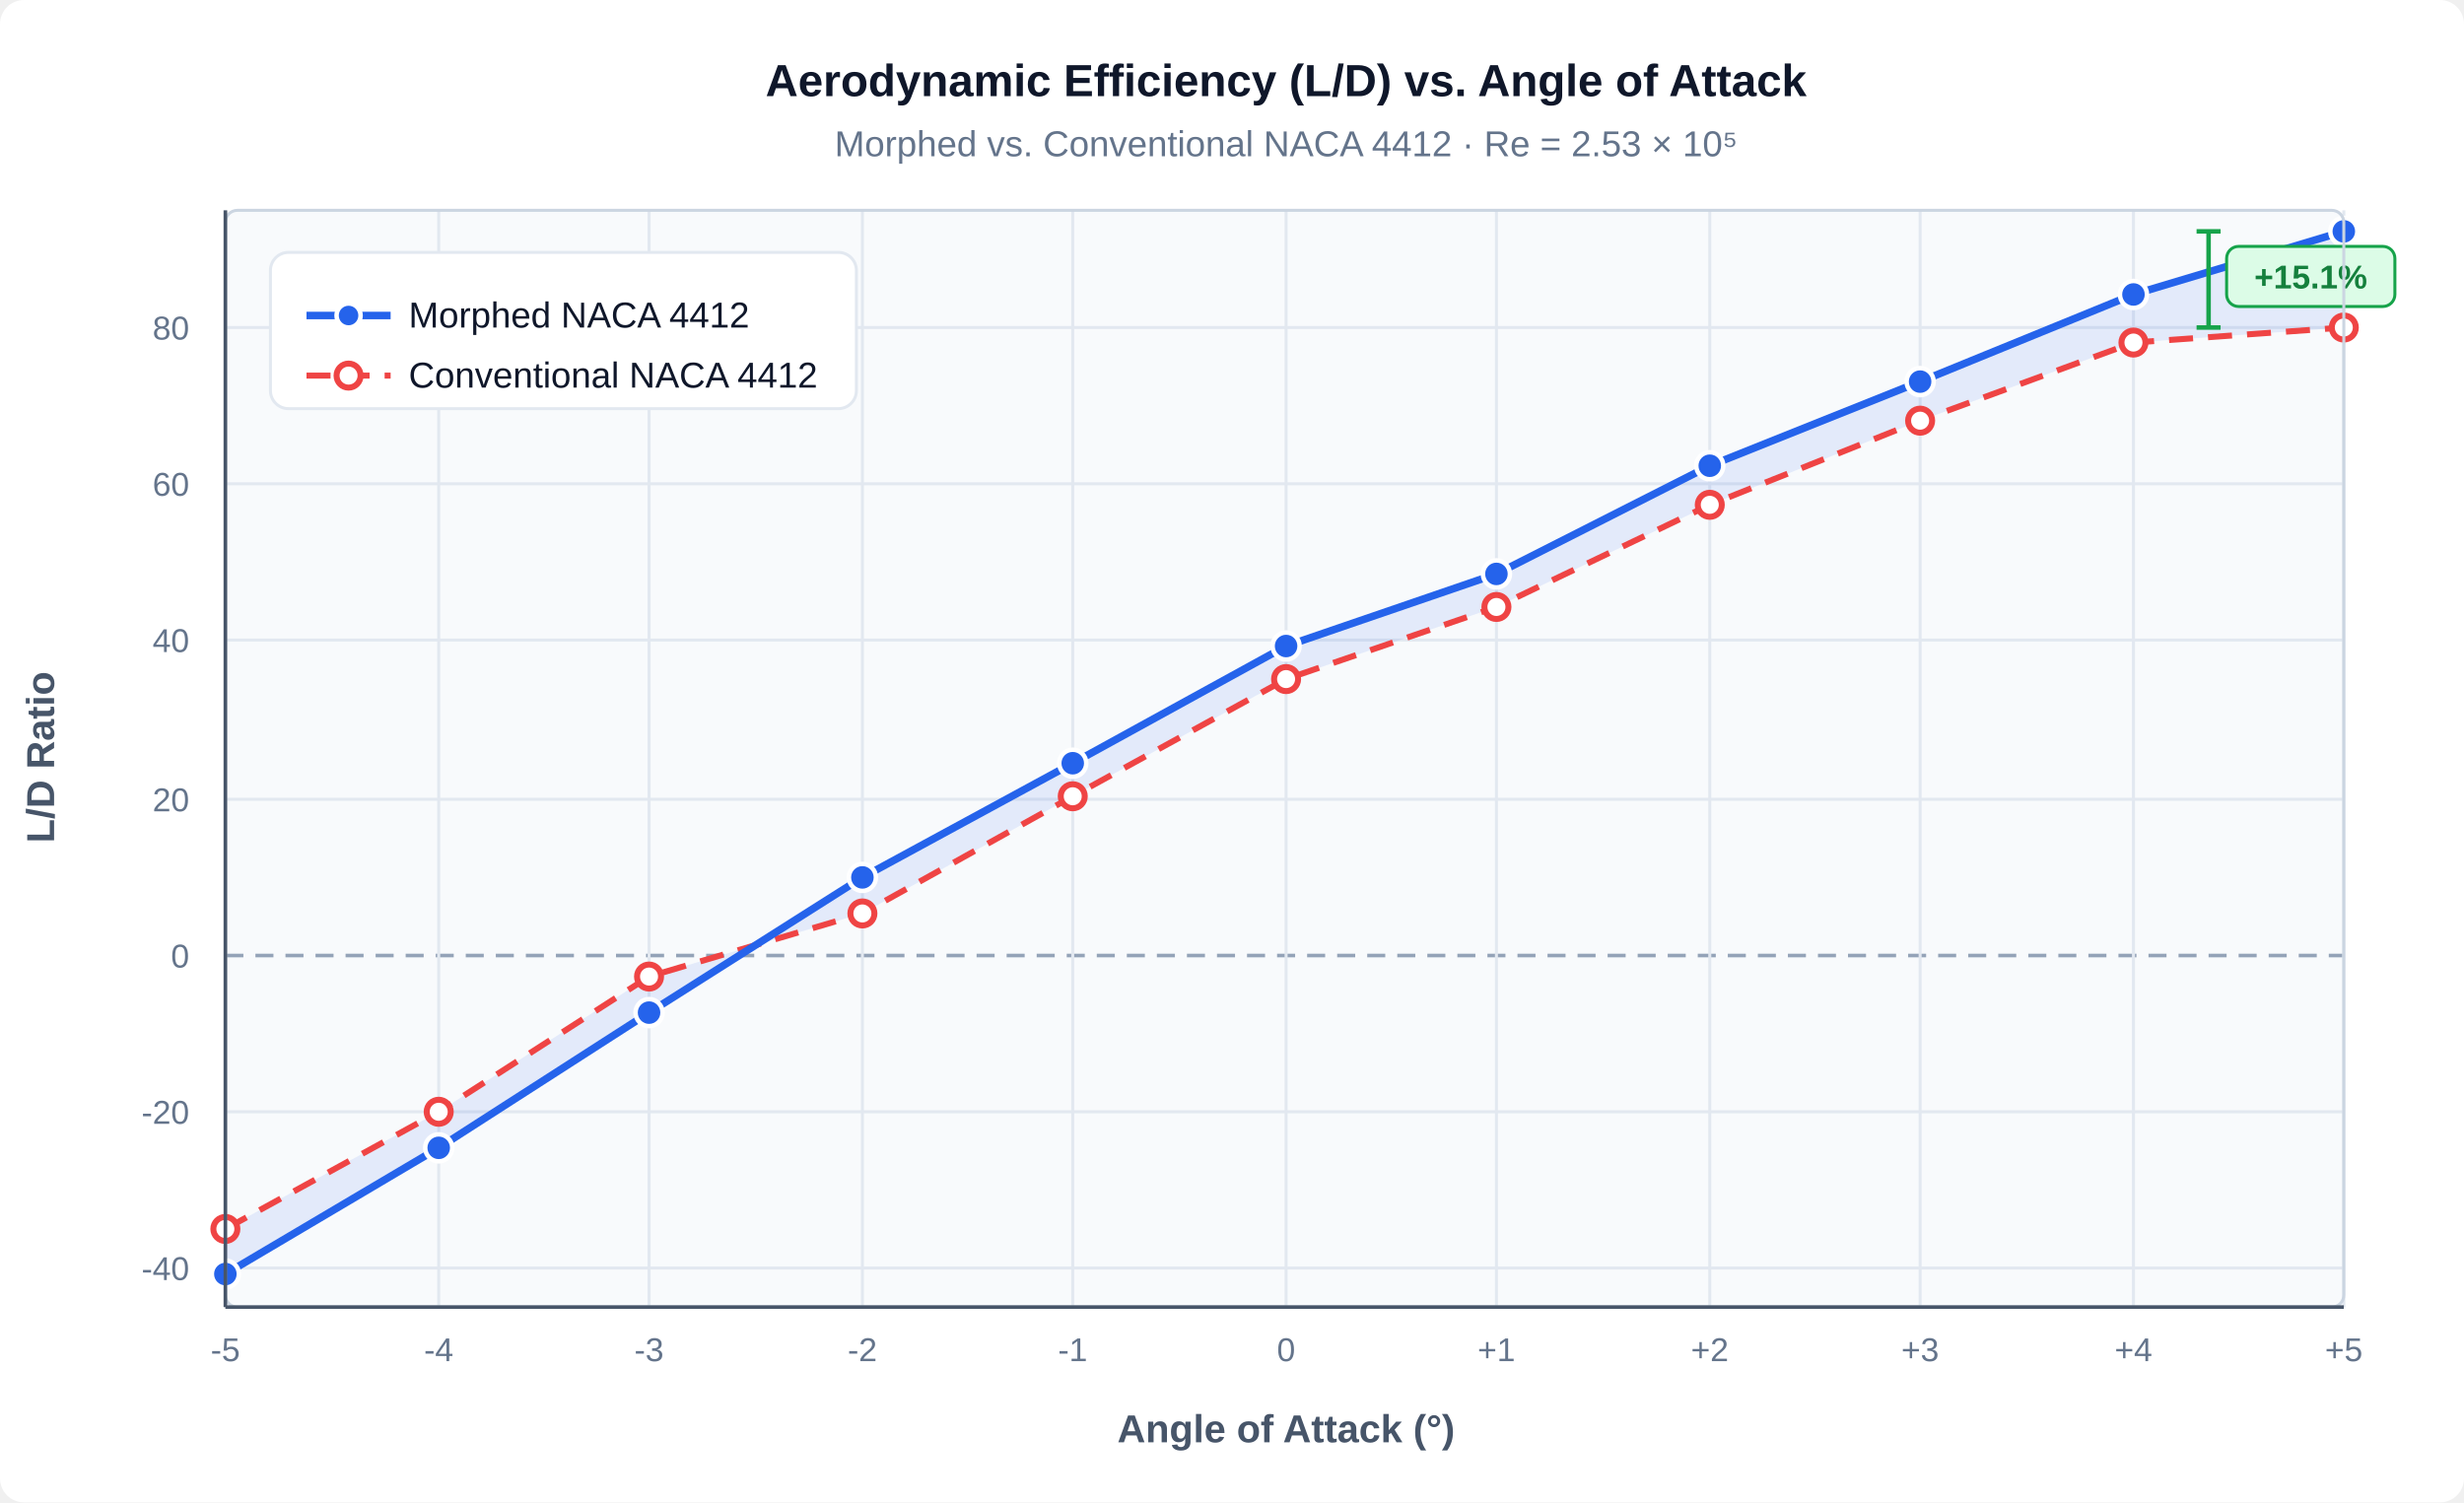
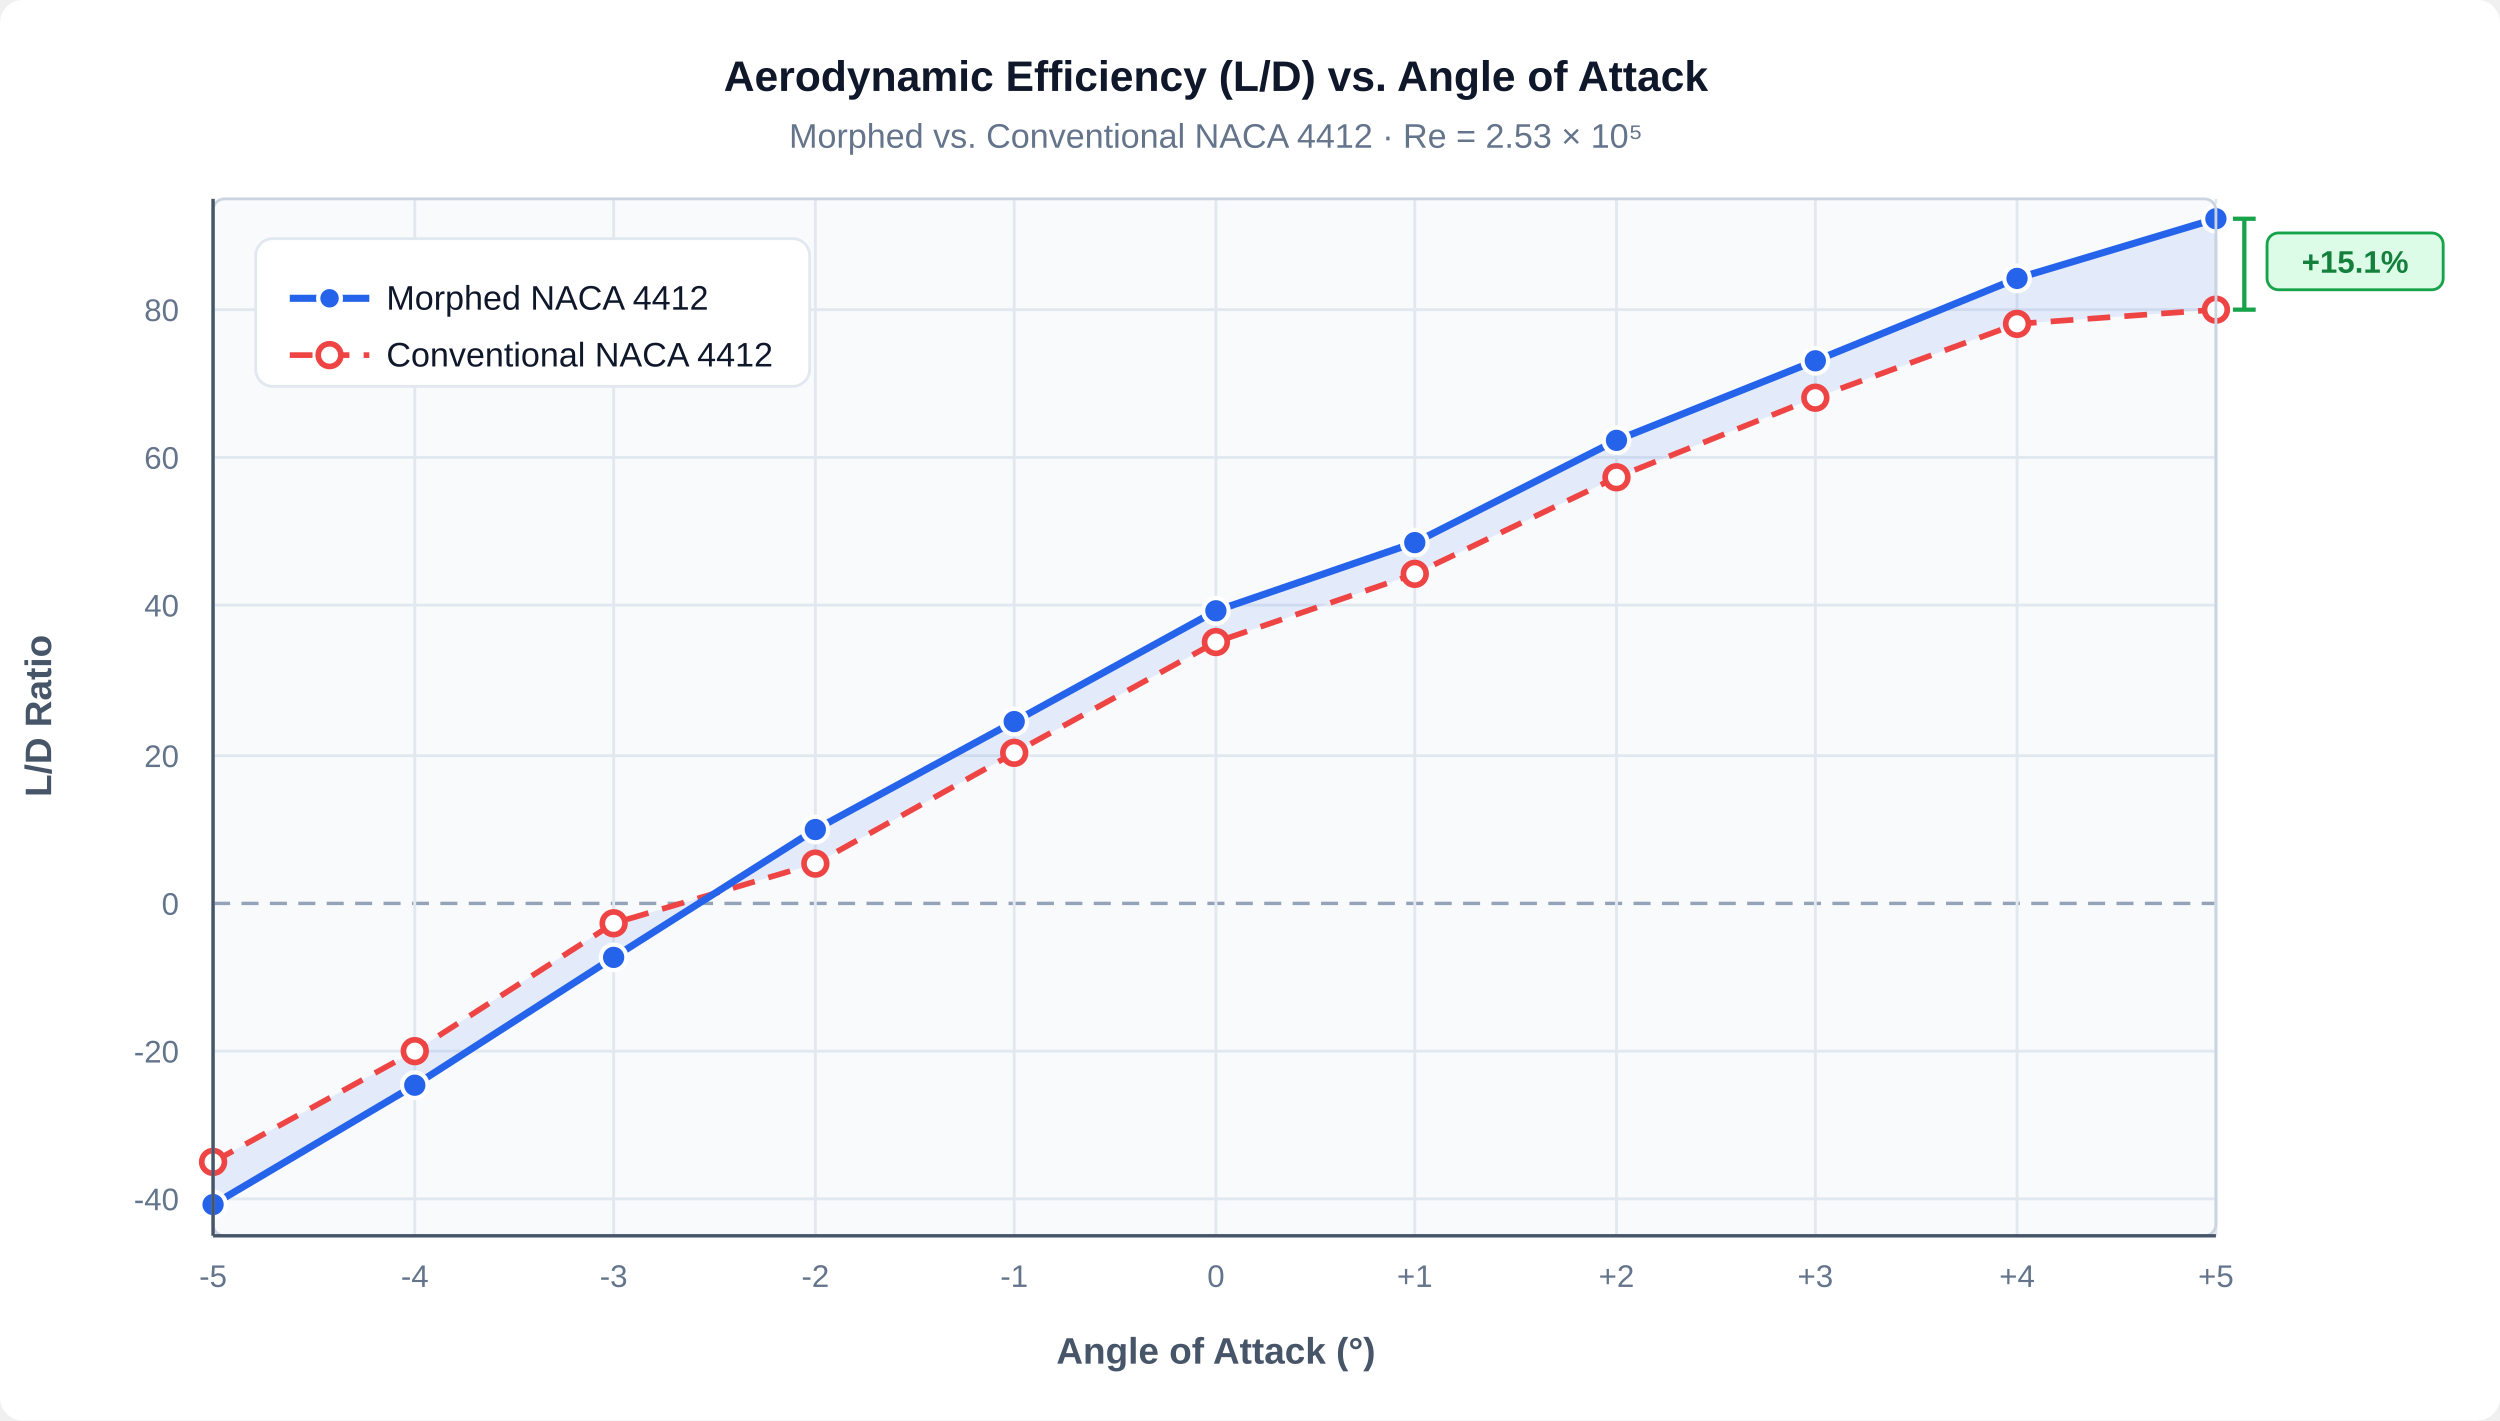
- <svg xmlns="http://www.w3.org/2000/svg" viewBox="0 0 820 500" font-family="'Segoe UI', Arial, sans-serif">
-   <rect width="820" height="500" fill="#ffffff" rx="8" />
+ <svg xmlns="http://www.w3.org/2000/svg" viewBox="0 0 880 500" font-family="'Segoe UI', Arial, sans-serif">
+   <rect width="880" height="500" fill="#ffffff" rx="8" />
  <rect x="75" y="70" width="705" height="365" fill="#f8fafc" rx="4" />
  <line x1="75" y1="422" x2="780" y2="422" stroke="#e2e8f0" stroke-width="1" />
  <line x1="75" y1="370" x2="780" y2="370" stroke="#e2e8f0" stroke-width="1" />
  <line x1="75" y1="266" x2="780" y2="266" stroke="#e2e8f0" stroke-width="1" />
  <line x1="75" y1="213" x2="780" y2="213" stroke="#e2e8f0" stroke-width="1" />
  <line x1="75" y1="161" x2="780" y2="161" stroke="#e2e8f0" stroke-width="1" />
  <line x1="75" y1="109" x2="780" y2="109" stroke="#e2e8f0" stroke-width="1" />
  <line x1="75" y1="318" x2="780" y2="318" stroke="#94a3b8" stroke-width="1.2" stroke-dasharray="6,4" />
  <line x1="75" y1="70" x2="75" y2="435" stroke="#e2e8f0" stroke-width="1" />
  <line x1="146" y1="70" x2="146" y2="435" stroke="#e2e8f0" stroke-width="1" />
  <line x1="216" y1="70" x2="216" y2="435" stroke="#e2e8f0" stroke-width="1" />
  <line x1="287" y1="70" x2="287" y2="435" stroke="#e2e8f0" stroke-width="1" />
  <line x1="357" y1="70" x2="357" y2="435" stroke="#e2e8f0" stroke-width="1" />
  <line x1="428" y1="70" x2="428" y2="435" stroke="#e2e8f0" stroke-width="1" />
  <line x1="498" y1="70" x2="498" y2="435" stroke="#e2e8f0" stroke-width="1" />
  <line x1="569" y1="70" x2="569" y2="435" stroke="#e2e8f0" stroke-width="1" />
  <line x1="639" y1="70" x2="639" y2="435" stroke="#e2e8f0" stroke-width="1" />
  <line x1="710" y1="70" x2="710" y2="435" stroke="#e2e8f0" stroke-width="1" />
  <line x1="780" y1="70" x2="780" y2="435" stroke="#e2e8f0" stroke-width="1" />
  <polygon points="75,424 146,382 216,337 287,292 357,254 428,215 498,191 569,155 639,127 710,98 780,77             780,109 710,114 639,140 569,168 498,202 428,226 357,265 287,304 216,325 146,370 75,409" fill="#2563eb" fill-opacity="0.10" />
  <polyline points="75,409 146,370 216,325 287,304 357,265 428,226 498,202 569,168 639,140 710,114 780,109" fill="none" stroke="#ef4444" stroke-width="2" stroke-dasharray="8,5" stroke-linejoin="round" />
  <polyline points="75,424 146,382 216,337 287,292 357,254 428,215 498,191 569,155 639,127 710,98 780,77" fill="none" stroke="#2563eb" stroke-width="2.5" stroke-linejoin="round" />
  <circle cx="75" cy="424" r="4.5" fill="#2563eb" stroke="#fff" stroke-width="1.5" />
  <circle cx="146" cy="382" r="4.5" fill="#2563eb" stroke="#fff" stroke-width="1.5" />
  <circle cx="216" cy="337" r="4.5" fill="#2563eb" stroke="#fff" stroke-width="1.5" />
  <circle cx="287" cy="292" r="4.5" fill="#2563eb" stroke="#fff" stroke-width="1.5" />
  <circle cx="357" cy="254" r="4.5" fill="#2563eb" stroke="#fff" stroke-width="1.5" />
  <circle cx="428" cy="215" r="4.5" fill="#2563eb" stroke="#fff" stroke-width="1.5" />
  <circle cx="498" cy="191" r="4.5" fill="#2563eb" stroke="#fff" stroke-width="1.5" />
  <circle cx="569" cy="155" r="4.5" fill="#2563eb" stroke="#fff" stroke-width="1.5" />
  <circle cx="639" cy="127" r="4.5" fill="#2563eb" stroke="#fff" stroke-width="1.5" />
  <circle cx="710" cy="98" r="4.5" fill="#2563eb" stroke="#fff" stroke-width="1.5" />
  <circle cx="780" cy="77" r="4.5" fill="#2563eb" stroke="#fff" stroke-width="1.5" />
  <circle cx="75" cy="409" r="4" fill="#fff" stroke="#ef4444" stroke-width="2" />
  <circle cx="146" cy="370" r="4" fill="#fff" stroke="#ef4444" stroke-width="2" />
  <circle cx="216" cy="325" r="4" fill="#fff" stroke="#ef4444" stroke-width="2" />
  <circle cx="287" cy="304" r="4" fill="#fff" stroke="#ef4444" stroke-width="2" />
  <circle cx="357" cy="265" r="4" fill="#fff" stroke="#ef4444" stroke-width="2" />
  <circle cx="428" cy="226" r="4" fill="#fff" stroke="#ef4444" stroke-width="2" />
  <circle cx="498" cy="202" r="4" fill="#fff" stroke="#ef4444" stroke-width="2" />
  <circle cx="569" cy="168" r="4" fill="#fff" stroke="#ef4444" stroke-width="2" />
  <circle cx="639" cy="140" r="4" fill="#fff" stroke="#ef4444" stroke-width="2" />
  <circle cx="710" cy="114" r="4" fill="#fff" stroke="#ef4444" stroke-width="2" />
  <circle cx="780" cy="109" r="4" fill="#fff" stroke="#ef4444" stroke-width="2" />
-   <line x1="735" y1="77" x2="735" y2="109" stroke="#16a34a" stroke-width="1.5" />
-   <line x1="731" y1="77" x2="739" y2="77" stroke="#16a34a" stroke-width="1.5" />
-   <line x1="731" y1="109" x2="739" y2="109" stroke="#16a34a" stroke-width="1.5" />
-   <rect x="741" y="82" width="56" height="20" rx="4" fill="#dcfce7" stroke="#16a34a" stroke-width="1" />
-   <text x="769" y="96" text-anchor="middle" font-size="11" font-weight="700" fill="#15803d">+15.1%</text>
+   <line x1="790" y1="77" x2="790" y2="109" stroke="#16a34a" stroke-width="1.5" />
+   <line x1="786" y1="77" x2="794" y2="77" stroke="#16a34a" stroke-width="1.5" />
+   <line x1="786" y1="109" x2="794" y2="109" stroke="#16a34a" stroke-width="1.5" />
+   <rect x="798" y="82" width="62" height="20" rx="4" fill="#dcfce7" stroke="#16a34a" stroke-width="1" />
+   <text x="829" y="96" text-anchor="middle" font-size="11" font-weight="700" fill="#15803d">+15.1%</text>
  <rect x="75" y="70" width="705" height="365" fill="none" stroke="#cbd5e1" stroke-width="1" rx="4" />
  <text x="428" y="32" text-anchor="middle" font-size="15" font-weight="700" fill="#0f172a">Aerodynamic Efficiency (L/D) vs. Angle of Attack</text>
  <text x="428" y="52" text-anchor="middle" font-size="12" fill="#64748b">Morphed vs. Conventional NACA 4412  ·  Re = 2.53 × 10⁵</text>
  <line x1="75" y1="435" x2="780" y2="435" stroke="#475569" stroke-width="1.2" />
  <text x="75" y="453" text-anchor="middle" font-size="11" fill="#64748b">-5</text>
  <text x="146" y="453" text-anchor="middle" font-size="11" fill="#64748b">-4</text>
  <text x="216" y="453" text-anchor="middle" font-size="11" fill="#64748b">-3</text>
  <text x="287" y="453" text-anchor="middle" font-size="11" fill="#64748b">-2</text>
  <text x="357" y="453" text-anchor="middle" font-size="11" fill="#64748b">-1</text>
  <text x="428" y="453" text-anchor="middle" font-size="11" fill="#64748b">0</text>
  <text x="498" y="453" text-anchor="middle" font-size="11" fill="#64748b">+1</text>
  <text x="569" y="453" text-anchor="middle" font-size="11" fill="#64748b">+2</text>
  <text x="639" y="453" text-anchor="middle" font-size="11" fill="#64748b">+3</text>
  <text x="710" y="453" text-anchor="middle" font-size="11" fill="#64748b">+4</text>
  <text x="780" y="453" text-anchor="middle" font-size="11" fill="#64748b">+5</text>
  <text x="428" y="480" text-anchor="middle" font-size="13" font-weight="600" fill="#475569">Angle of Attack (°)</text>
  <line x1="75" y1="70" x2="75" y2="435" stroke="#475569" stroke-width="1.2" />
  <text x="63" y="426" text-anchor="end" font-size="11" fill="#64748b">-40</text>
  <text x="63" y="374" text-anchor="end" font-size="11" fill="#64748b">-20</text>
  <text x="63" y="322" text-anchor="end" font-size="11" fill="#64748b">0</text>
  <text x="63" y="270" text-anchor="end" font-size="11" fill="#64748b">20</text>
  <text x="63" y="217" text-anchor="end" font-size="11" fill="#64748b">40</text>
  <text x="63" y="165" text-anchor="end" font-size="11" fill="#64748b">60</text>
  <text x="63" y="113" text-anchor="end" font-size="11" fill="#64748b">80</text>
  <text transform="translate(18,252) rotate(-90)" text-anchor="middle" font-size="13" font-weight="600" fill="#475569">L/D Ratio</text>
  <rect x="90" y="84" width="195" height="52" rx="6" fill="#ffffff" stroke="#e2e8f0" stroke-width="1" />
  <line x1="102" y1="105" x2="130" y2="105" stroke="#2563eb" stroke-width="2.5" />
  <circle cx="116" cy="105" r="4" fill="#2563eb" stroke="#fff" stroke-width="1.5" />
  <text x="136" y="109" font-size="12" fill="#0f172a">Morphed NACA 4412</text>
  <line x1="102" y1="125" x2="130" y2="125" stroke="#ef4444" stroke-width="2" stroke-dasharray="8,5" />
  <circle cx="116" cy="125" r="4" fill="#fff" stroke="#ef4444" stroke-width="2" />
  <text x="136" y="129" font-size="12" fill="#0f172a">Conventional NACA 4412</text>
</svg>
